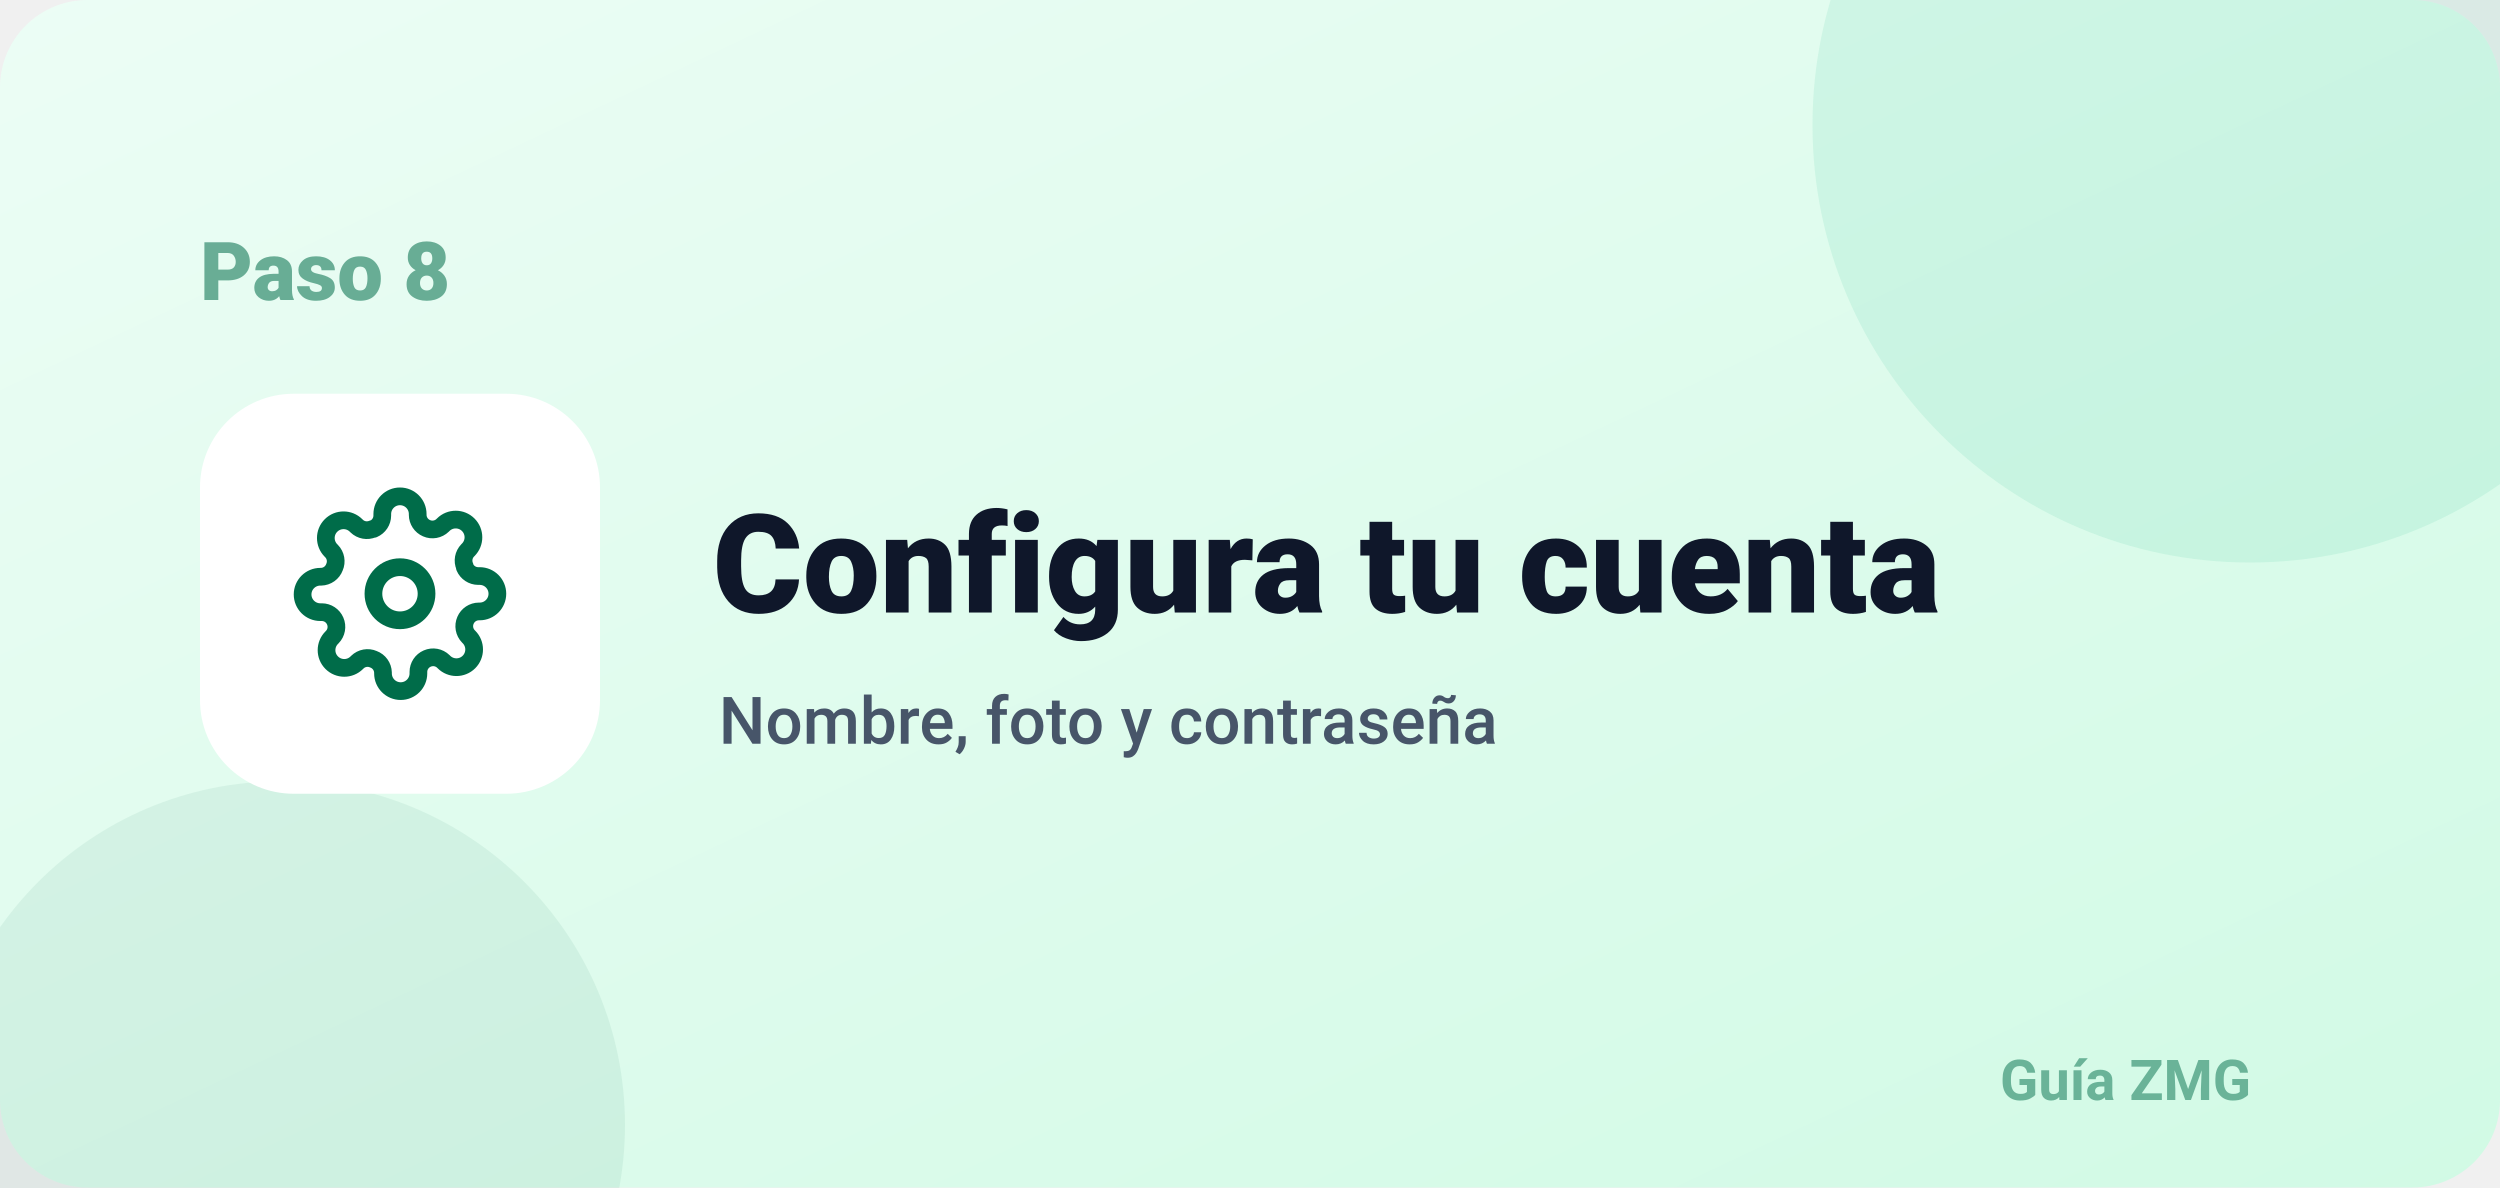
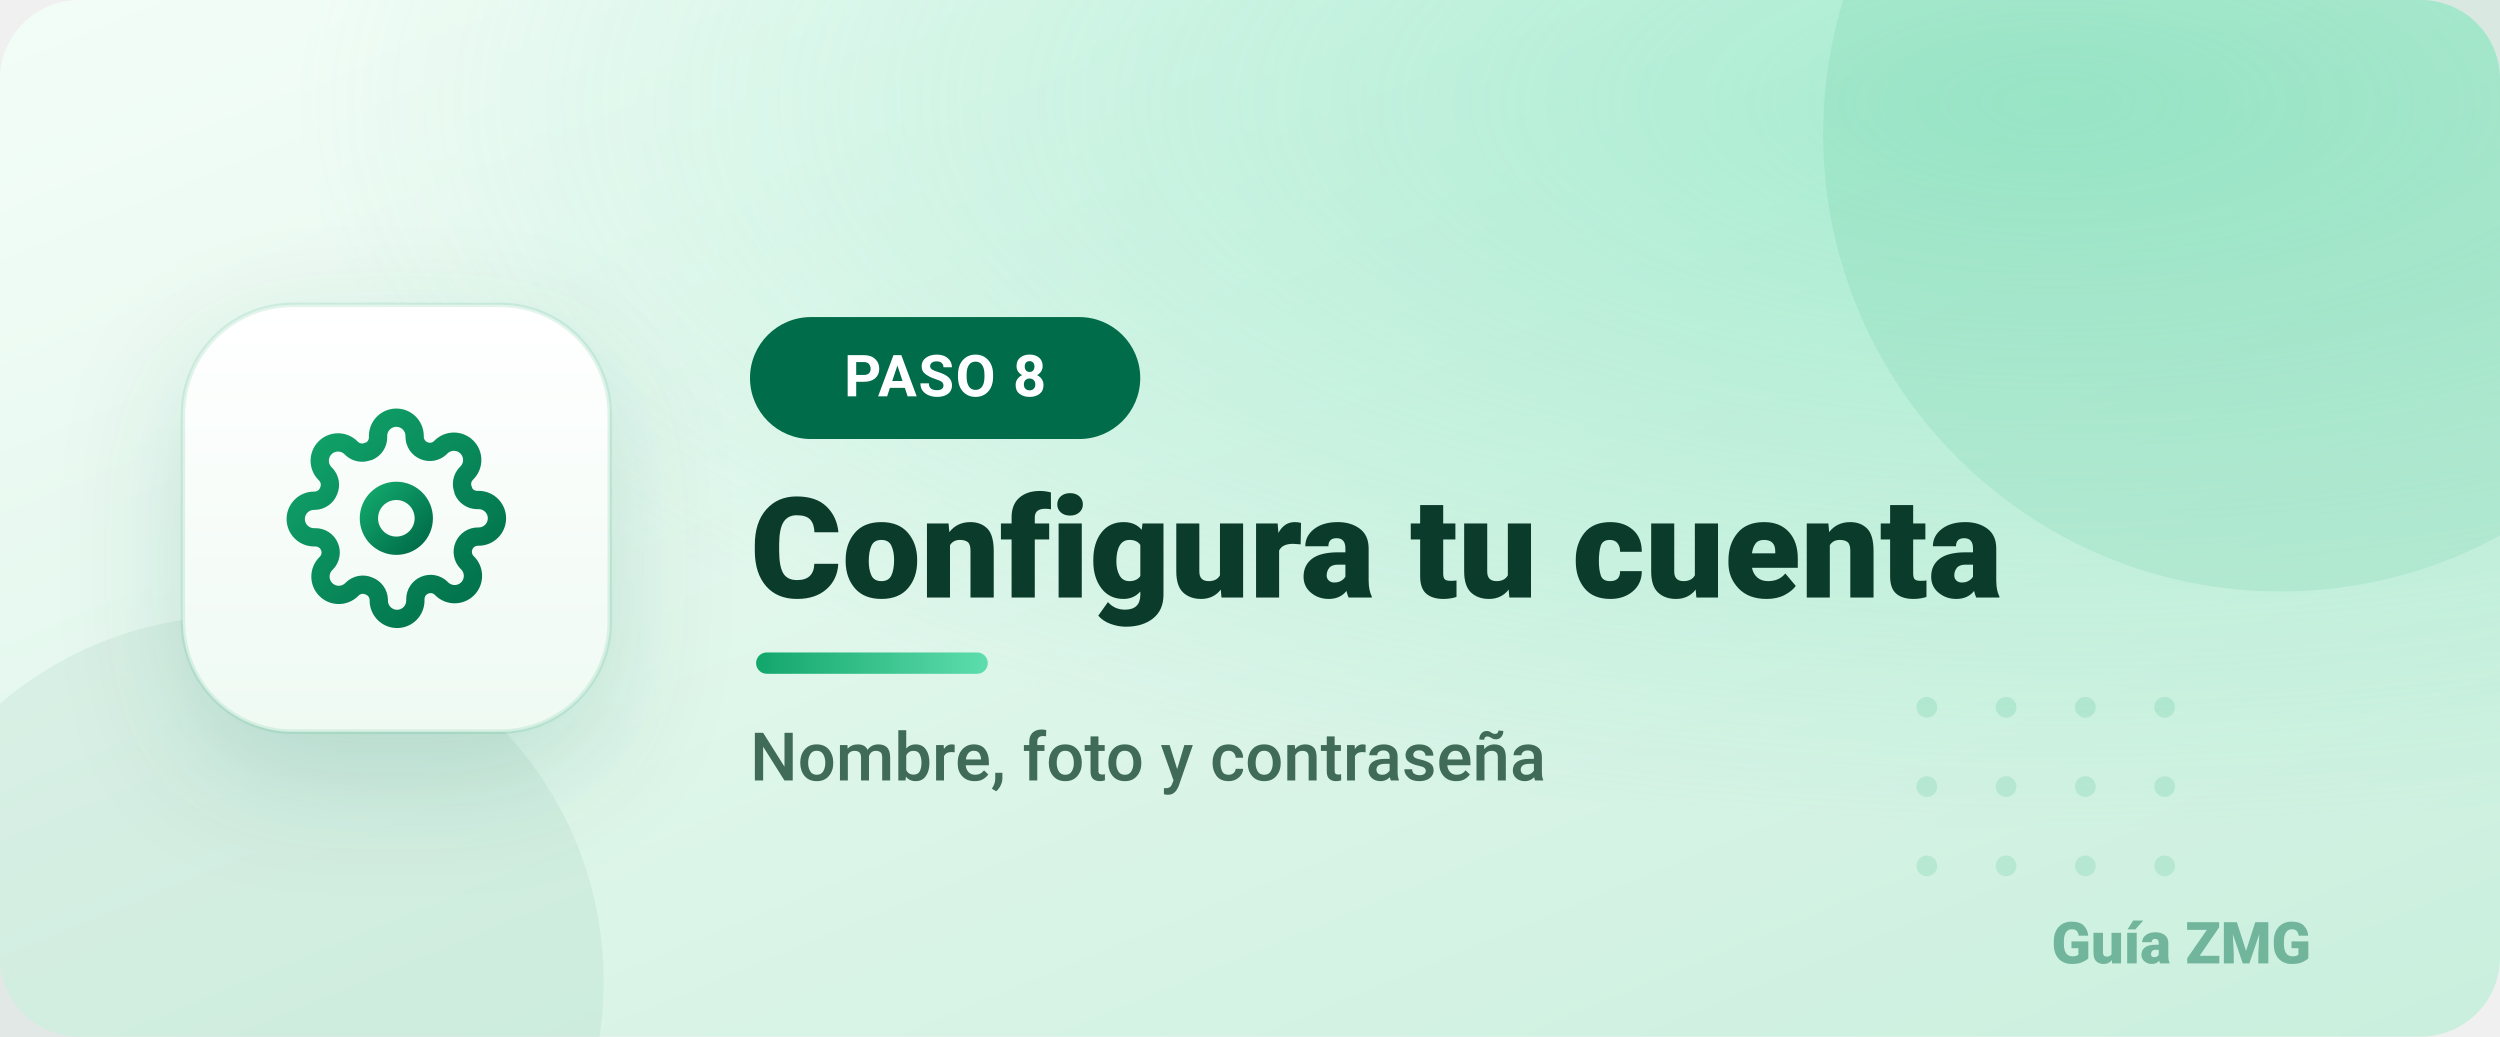
- <svg xmlns="http://www.w3.org/2000/svg" viewBox="0 0 800 380" fill="none" role="img" aria-label="Configura tu cuenta">
+ <svg xmlns="http://www.w3.org/2000/svg" viewBox="0 0 820 340" fill="none" role="img" aria-label="Configura tu cuenta">
  <defs>
    <linearGradient id="bg" x1="0" y1="0" x2="1" y2="1">
-       <stop offset="0" stop-color="#ecfdf5" />
-       <stop offset="1" stop-color="#d1fae5" />
+       <stop offset="0" stop-color="#f4fdf8" />
+       <stop offset="1" stop-color="#c9efdd" />
    </linearGradient>
+     <linearGradient id="tile" x1="0" y1="0" x2="0" y2="1">
+       <stop offset="0" stop-color="#ffffff" />
+       <stop offset="1" stop-color="#effaf3" />
+     </linearGradient>
+     <linearGradient id="ico" x1="0" y1="0" x2="1" y2="1">
+       <stop offset="0" stop-color="#12a66b" />
+       <stop offset="1" stop-color="#006c49" />
+     </linearGradient>
+     <linearGradient id="accent" x1="0" y1="0" x2="1" y2="0">
+       <stop offset="0" stop-color="#12a66b" />
+       <stop offset="1" stop-color="#5eddad" />
+     </linearGradient>
+     <filter id="sh" x="-40%" y="-40%" width="180%" height="180%">
+       <feDropShadow dx="0" dy="14" stdDeviation="20" flood-color="#065f46" flood-opacity="0.16" />
+     </filter>
+     <radialGradient id="glow" cx="0.82" cy="0.1" r="0.7">
+       <stop offset="0" stop-color="#5eddad" stop-opacity="0.45" />
+       <stop offset="1" stop-color="#5eddad" stop-opacity="0" />
+     </radialGradient>
  </defs>
-   <rect width="800" height="380" rx="28" fill="url(#bg)" />
-   <circle cx="720" cy="40" r="140" fill="#10b981" opacity="0.10" />
-   <circle cx="90" cy="360" r="110" fill="#006c49" opacity="0.07" />
-   <text x="64" y="96" font-family="system-ui,-apple-system,Segoe UI,Roboto,sans-serif" font-size="26" font-weight="800" fill="#006c49" opacity="0.55">Paso 8</text>
-   <rect x="64" y="126" width="128" height="128" rx="30" fill="#ffffff" />
-   <g transform="translate(94,156) scale(2.833)" stroke="#006c49" stroke-width="2" stroke-linecap="round" stroke-linejoin="round" fill="none">
+   <rect width="820" height="340" rx="26" fill="url(#bg)" />
+   <rect width="820" height="340" rx="26" fill="url(#glow)" />
+   <circle cx="748" cy="44" r="150" fill="#12a66b" opacity="0.10" />
+   <circle cx="78" cy="322" r="120" fill="#006c49" opacity="0.06" />
+   <g fill="#12a66b" opacity="0.14">
+     <circle cx="632" cy="232" r="3.4" />
+     <circle cx="658" cy="232" r="3.4" />
+     <circle cx="684" cy="232" r="3.4" />
+     <circle cx="710" cy="232" r="3.4" />
+     <circle cx="632" cy="258" r="3.4" />
+     <circle cx="658" cy="258" r="3.4" />
+     <circle cx="684" cy="258" r="3.4" />
+     <circle cx="710" cy="258" r="3.4" />
+     <circle cx="632" cy="284" r="3.4" />
+     <circle cx="658" cy="284" r="3.4" />
+     <circle cx="684" cy="284" r="3.4" />
+     <circle cx="710" cy="284" r="3.4" />
+   </g>
+   <rect x="60" y="100" width="140" height="140" rx="36" fill="url(#tile)" filter="url(#sh)" />
+   <rect x="60" y="100" width="140" height="140" rx="36" fill="none" stroke="#12a66b" stroke-opacity="0.12" stroke-width="1.5" />
+   <g transform="translate(94,134) scale(3)" stroke="url(#ico)" stroke-width="2" stroke-linecap="round" stroke-linejoin="round" fill="none">
    <circle cx="12" cy="12" r="3" />
    <path d="M19.4 15a1.65 1.65 0 0 0 .33 1.82l.06.06a2 2 0 1 1-2.83 2.83l-.06-.06a1.65 1.65 0 0 0-1.82-.33 1.65 1.65 0 0 0-1 1.51V21a2 2 0 0 1-4 0v-.09A1.65 1.65 0 0 0 9 19.4a1.65 1.65 0 0 0-1.82.33l-.06.06a2 2 0 1 1-2.83-2.83l.06-.06a1.65 1.65 0 0 0 .33-1.82 1.65 1.65 0 0 0-1.51-1H3a2 2 0 0 1 0-4h.09A1.65 1.65 0 0 0 4.6 9a1.65 1.65 0 0 0-.33-1.82l-.06-.06a2 2 0 1 1 2.83-2.83l.06.06a1.65 1.65 0 0 0 1.82.33H9a1.65 1.65 0 0 0 1-1.51V3a2 2 0 0 1 4 0v.09a1.65 1.65 0 0 0 1 1.51 1.65 1.65 0 0 0 1.82-.33l.06-.06a2 2 0 1 1 2.83 2.83l-.06.06a1.65 1.65 0 0 0-.33 1.82V9a1.65 1.65 0 0 0 1.51 1H21a2 2 0 0 1 0 4h-.09a1.65 1.65 0 0 0-1.51 1z" />
  </g>
-   <text x="228" y="196" font-family="system-ui,-apple-system,Segoe UI,Roboto,sans-serif" font-size="44" font-weight="800" fill="#0f172a">Configura tu cuenta</text>
-   <text x="230" y="238" font-family="system-ui,-apple-system,Segoe UI,Roboto,sans-serif" font-size="21" font-weight="500" fill="#475569">Nombre, foto y contraseña</text>
-   <text x="640" y="352" font-family="system-ui,-apple-system,Segoe UI,Roboto,sans-serif" font-size="18" font-weight="700" fill="#006c49" opacity="0.5">Guía ZMG</text>
+   <rect x="246" y="104" width="128" height="40" rx="20" fill="#006c49" />
+   <text x="310" y="130" font-family="ui-sans-serif,system-ui,-apple-system,Segoe UI,Roboto,Helvetica,Arial,sans-serif" font-size="19" font-weight="700" fill="#ffffff" text-anchor="middle" letter-spacing="0.5">PASO 8</text>
+   <text x="246" y="196" font-family="ui-sans-serif,system-ui,-apple-system,Segoe UI,Roboto,Helvetica,Arial,sans-serif" font-size="46" font-weight="800" fill="#0b3b2b">Configura tu cuenta</text>
+   <rect x="248" y="214" width="76" height="7" rx="3.5" fill="url(#accent)" />
+   <text x="246" y="256" font-family="ui-sans-serif,system-ui,-apple-system,Segoe UI,Roboto,Helvetica,Arial,sans-serif" font-size="22" font-weight="500" fill="#3f6b58">Nombre, foto y contraseña</text>
+   <text x="758" y="316" font-family="ui-sans-serif,system-ui,-apple-system,Segoe UI,Roboto,Helvetica,Arial,sans-serif" font-size="19" font-weight="800" fill="#006c49" opacity="0.45" text-anchor="end">Guía ZMG</text>
</svg>
